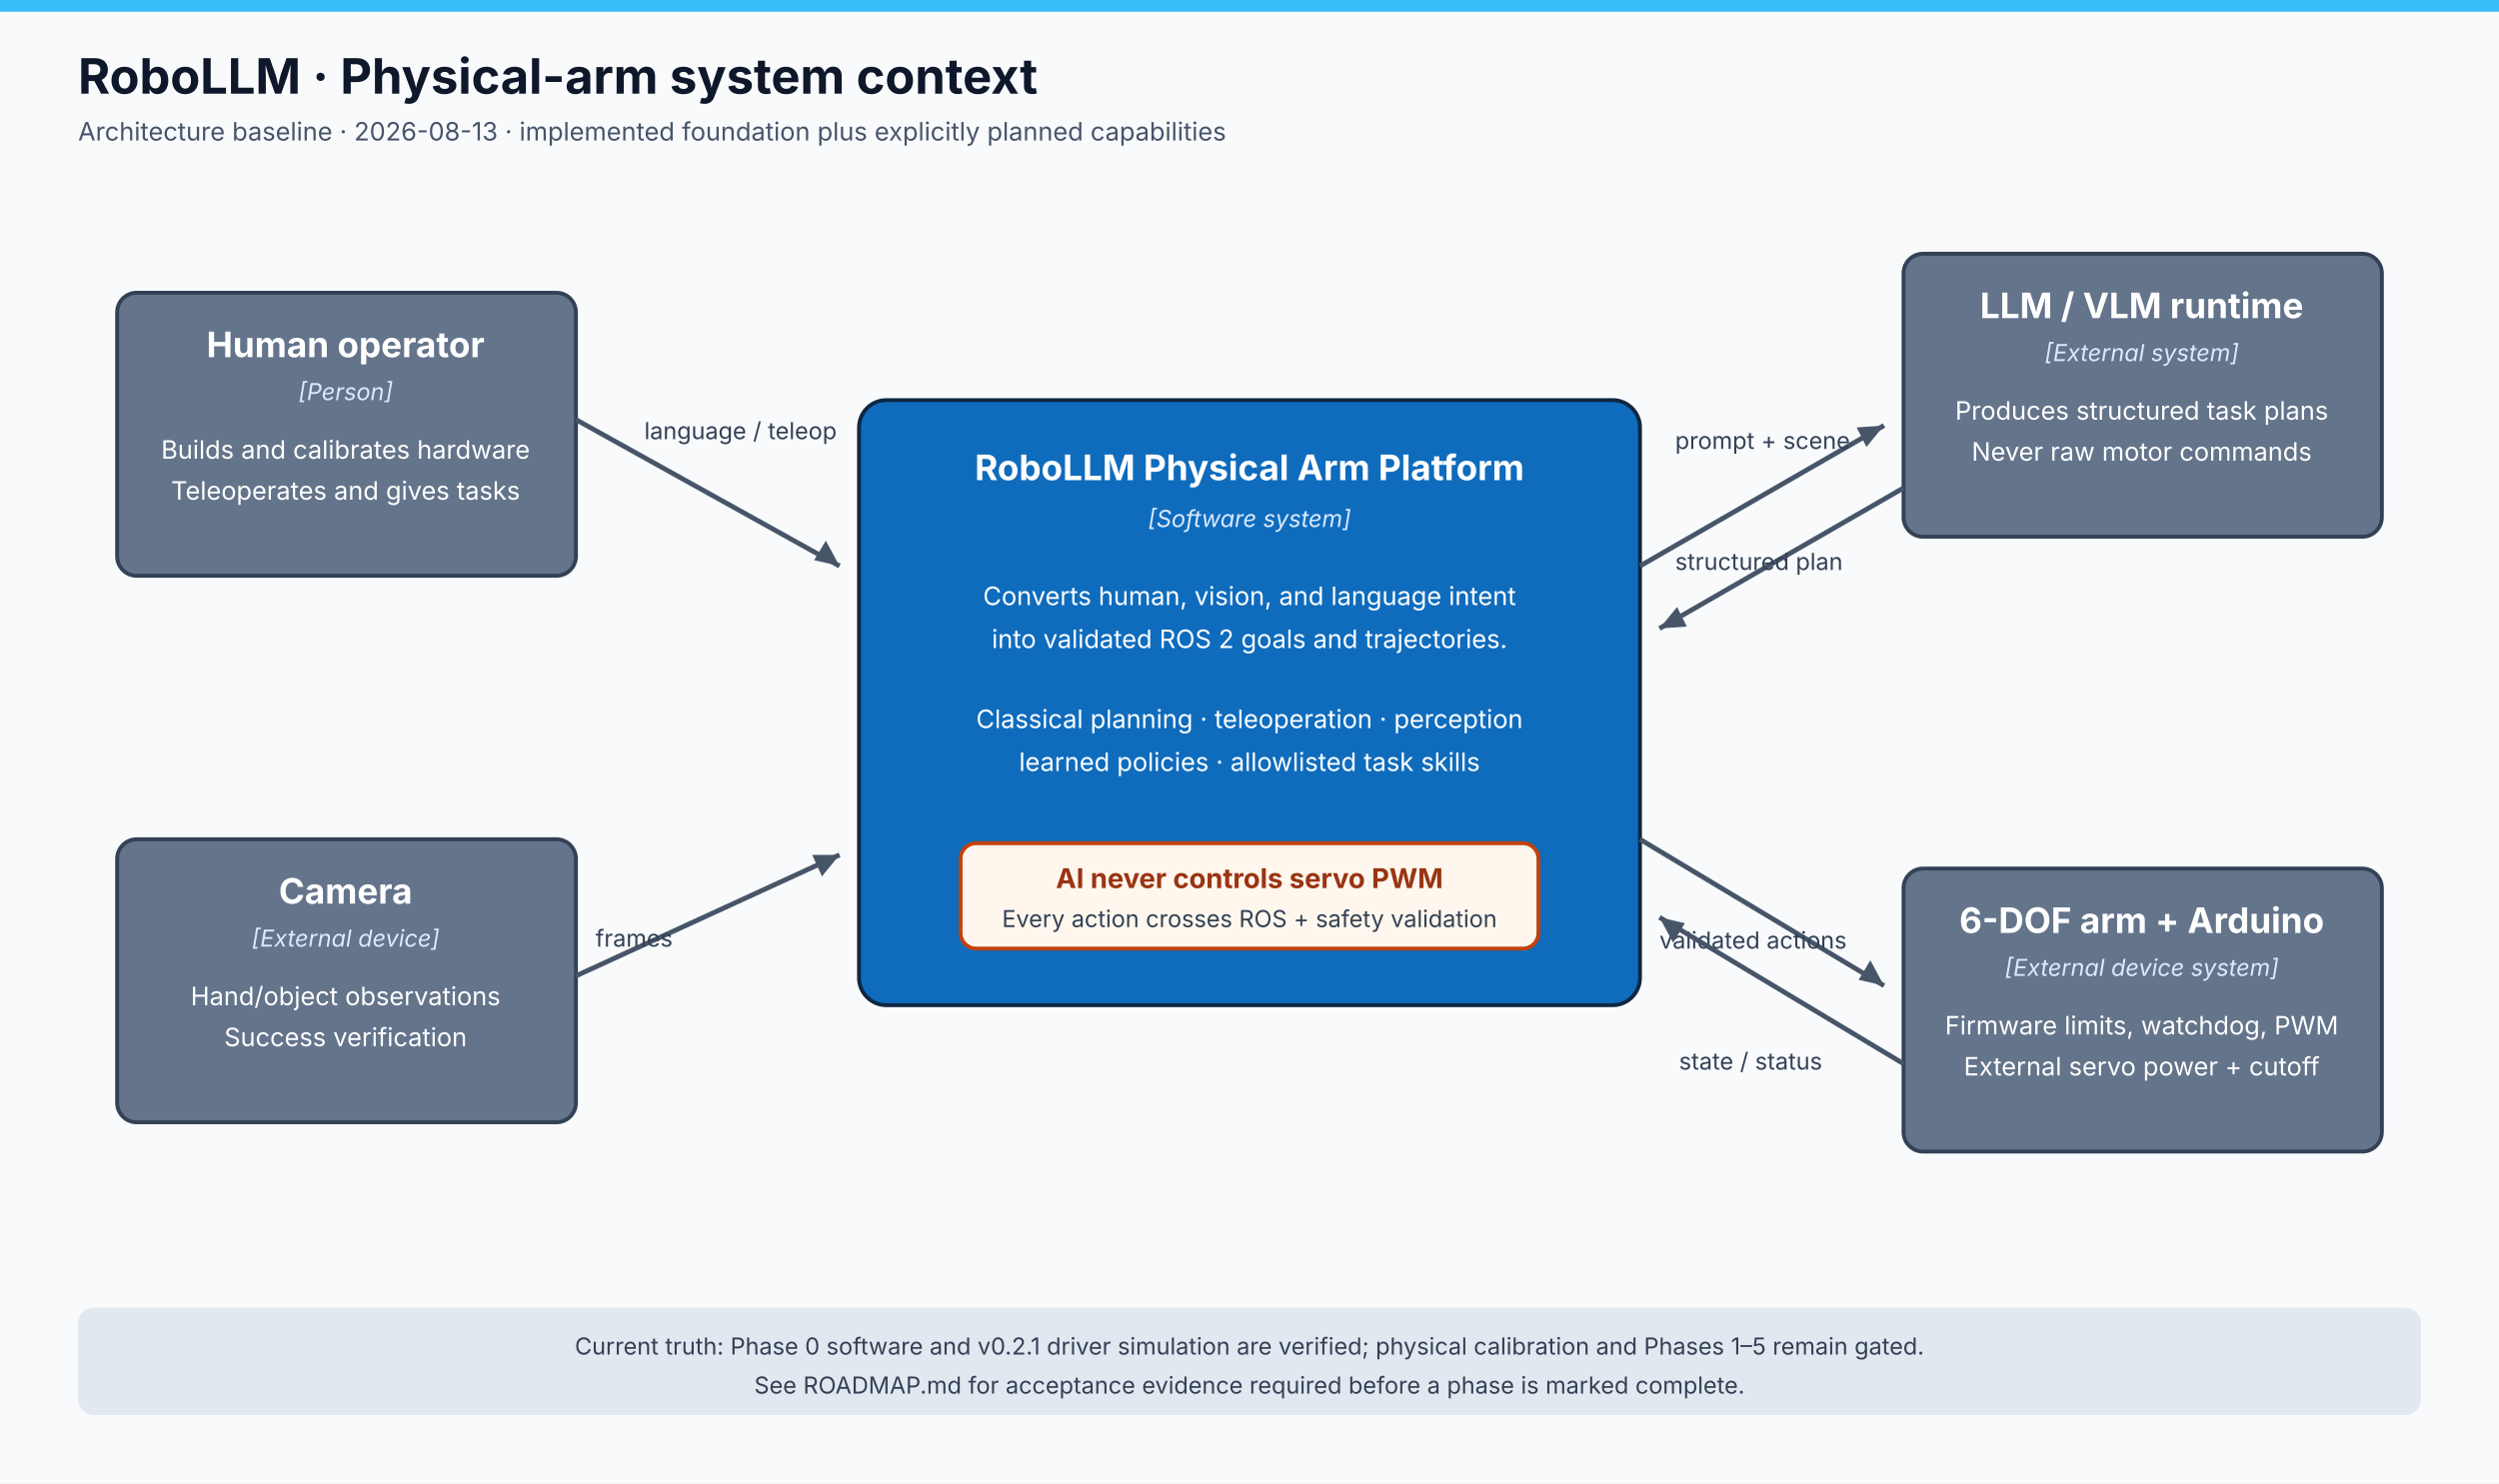
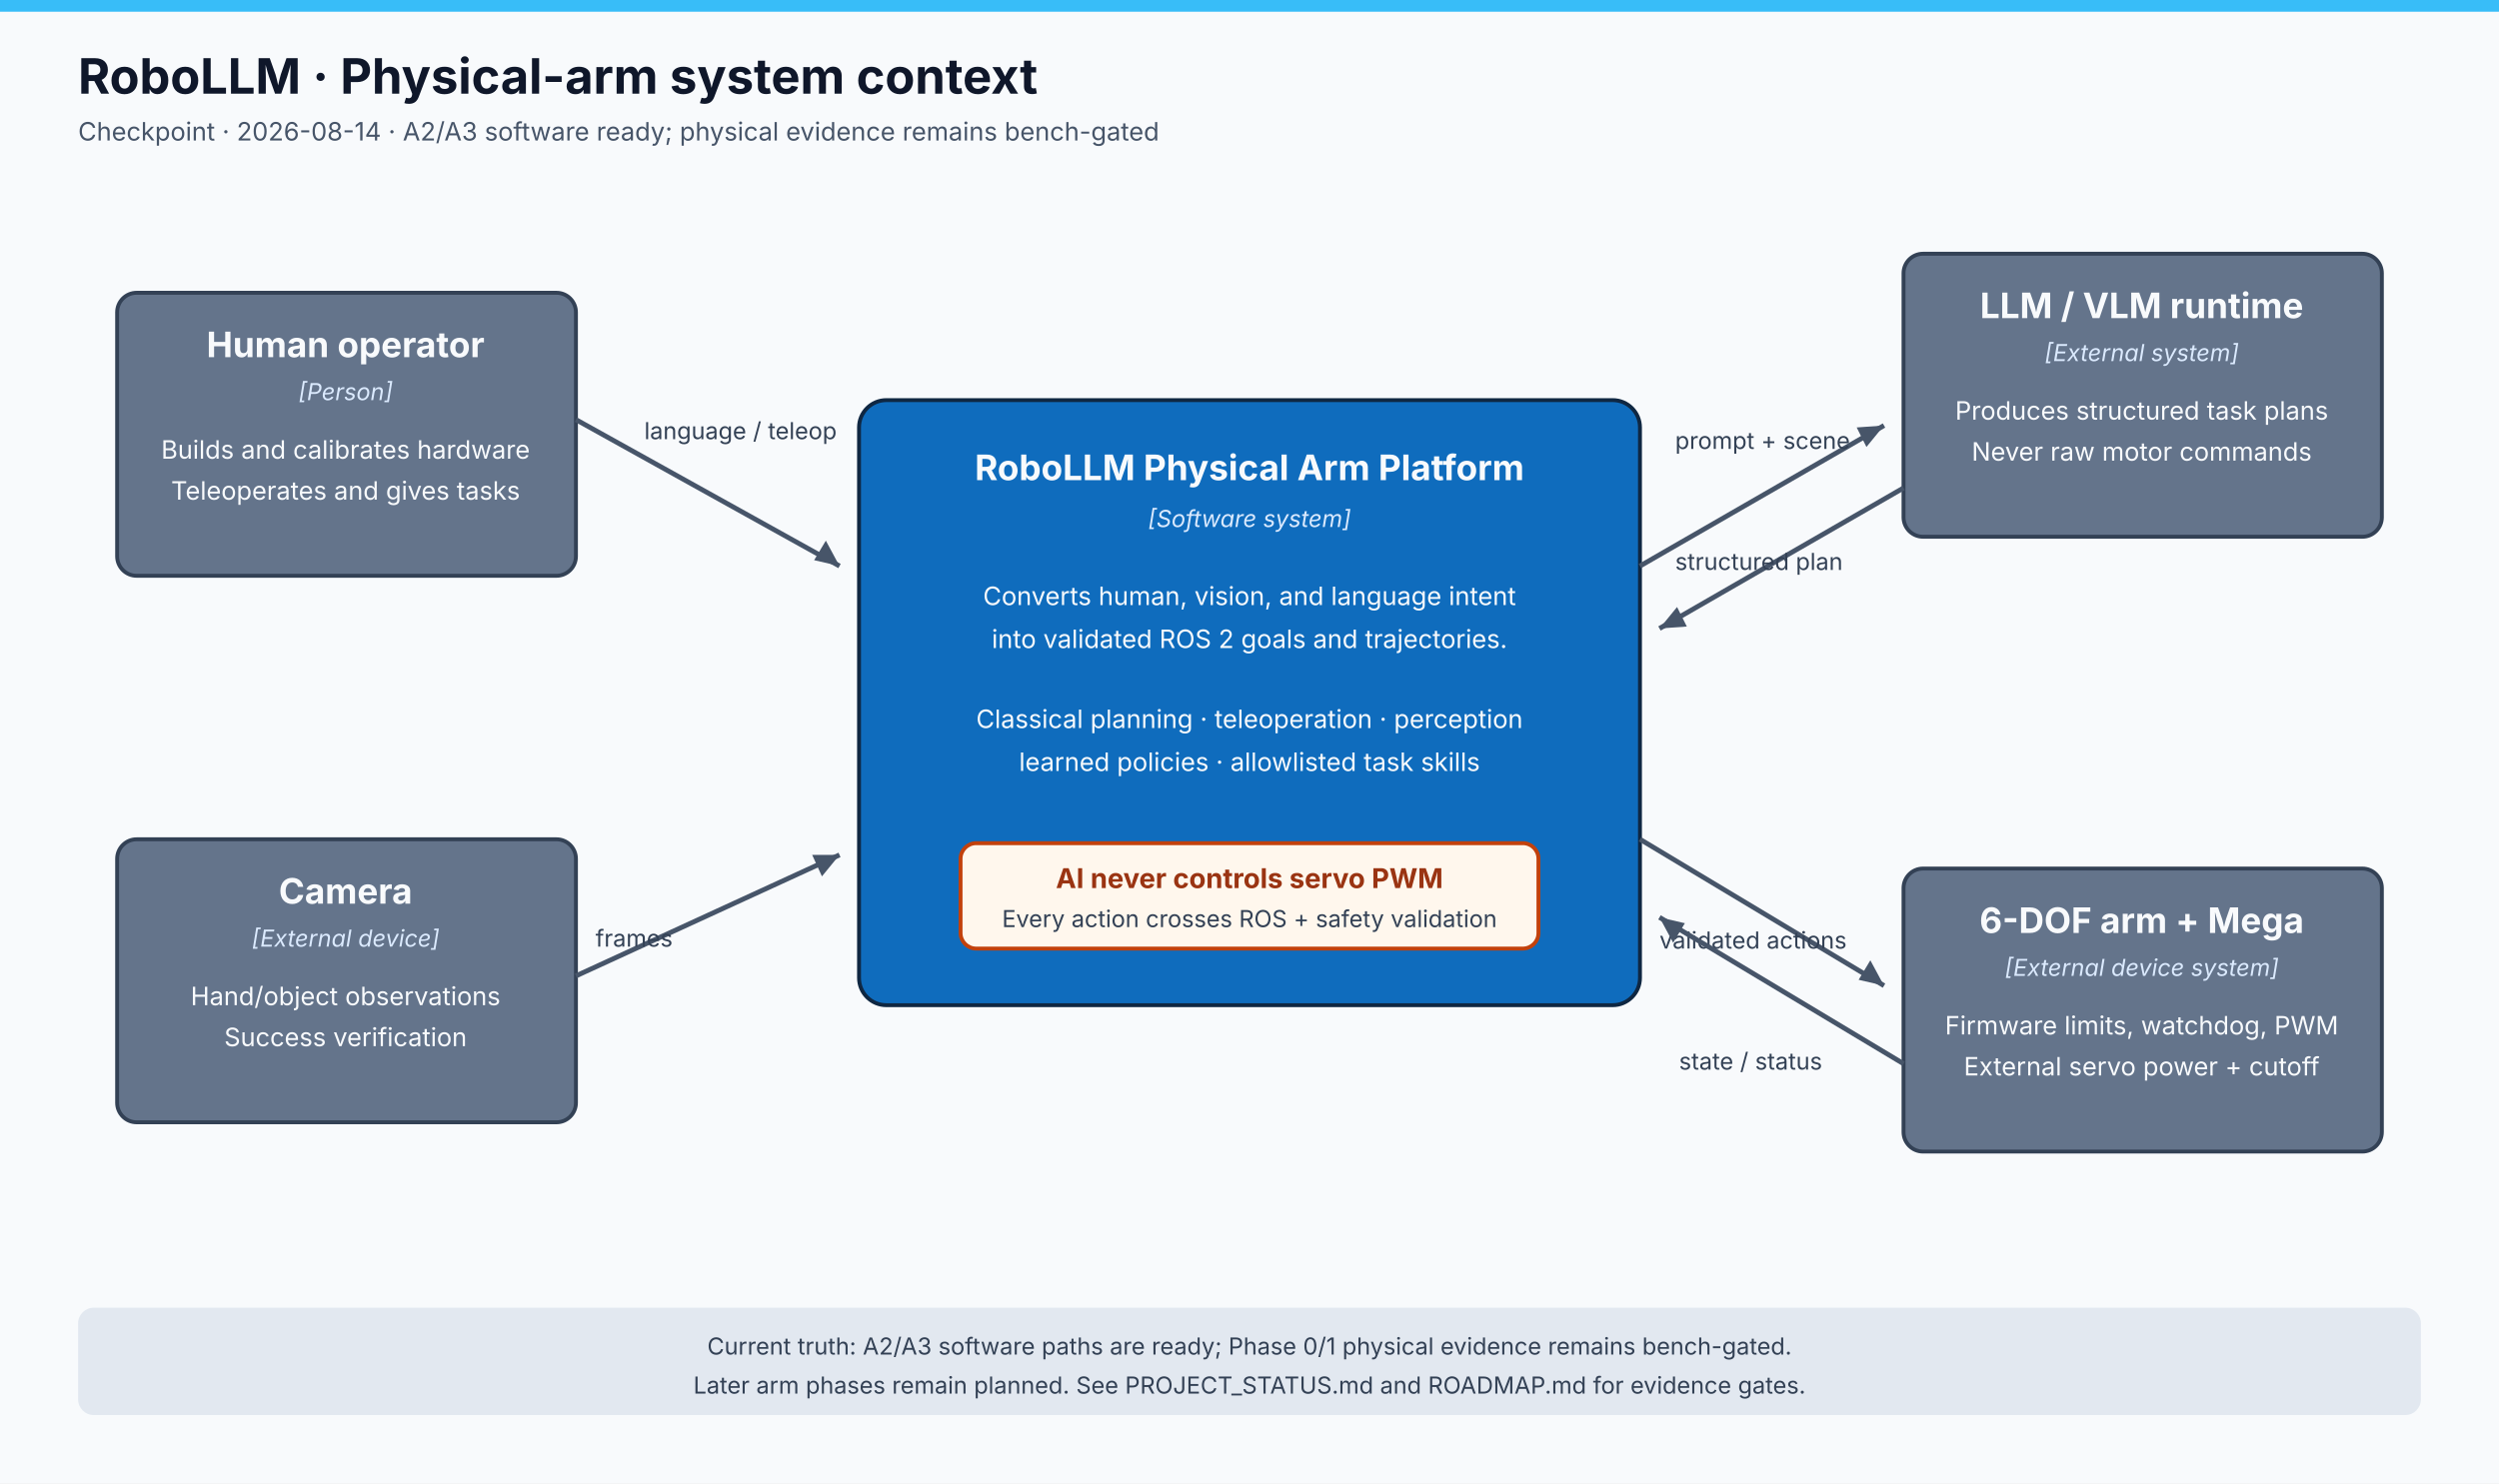
<svg xmlns="http://www.w3.org/2000/svg" viewBox="0 0 1280 760" font-family="Inter, Segoe UI, Arial, sans-serif" role="img" aria-labelledby="title desc">
  <defs>
    <marker id="arrow" markerWidth="10" markerHeight="10" refX="9" refY="3" orient="auto">
      <path d="M0,0 L10,3 L0,6 Z" fill="#475569" />
    </marker>
    <style>
-       .title{font-size:25px;font-weight:700;fill:#0f172a}.sub{font-size:13px;fill:#475569}.name{font-size:18px;font-weight:700;fill:white}.type{font-size:12px;font-style:italic;fill:#dbeafe}.body{font-size:13px;fill:white}.external{fill:#64748b;stroke:#334155;stroke-width:2}.system{fill:#0F6CBD;stroke:#0F2742;stroke-width:2}.label{font-size:12px;fill:#334155}.note{fill:#fff7ed;stroke:#c2410c;stroke-width:2}.noteText{font-size:14px;font-weight:700;fill:#9a3412}
+       .title{font-size:25px;font-weight:700;fill:#0F172A}.sub{font-size:13px;fill:#475569}.name{font-size:18px;font-weight:700;fill:#F8FAFC}.type{font-size:12px;font-style:italic;fill:#DBEAFE}.body{font-size:13px;fill:#F8FAFC}.external{fill:#64748B;stroke:#334155;stroke-width:2}.system{fill:#0F6CBD;stroke:#0F2742;stroke-width:2}.label{font-size:12px;fill:#334155}.note{fill:#FFF7ED;stroke:#C2410C;stroke-width:2}.noteText{font-size:14px;font-weight:700;fill:#9A3412}
    </style>
  </defs>
-   <rect width="1280" height="760" fill="#f8fafc" />
+   <rect width="1280" height="760" fill="#F8FAFC" />
  <text x="40" y="48" class="title">RoboLLM · Physical-arm system context</text>
-   <text x="40" y="72" class="sub">Architecture baseline · 2026-08-13 · implemented foundation plus explicitly planned capabilities</text>
+   <text x="40" y="72" class="sub">Checkpoint · 2026-08-14 · A2/A3 software ready; physical evidence remains bench-gated</text>
  <rect x="60" y="150" width="235" height="145" rx="10" class="external" />
  <text x="177" y="183" text-anchor="middle" class="name">Human operator</text>
  <text x="177" y="205" text-anchor="middle" class="type">[Person]</text>
  <text x="177" y="235" text-anchor="middle" class="body">Builds and calibrates hardware</text>
  <text x="177" y="256" text-anchor="middle" class="body">Teleoperates and gives tasks</text>
  <rect x="60" y="430" width="235" height="145" rx="10" class="external" />
  <text x="177" y="463" text-anchor="middle" class="name">Camera</text>
  <text x="177" y="485" text-anchor="middle" class="type">[External device]</text>
  <text x="177" y="515" text-anchor="middle" class="body">Hand/object observations</text>
  <text x="177" y="536" text-anchor="middle" class="body">Success verification</text>
  <rect x="440" y="205" width="400" height="310" rx="14" class="system" />
  <text x="640" y="246" text-anchor="middle" class="name">RoboLLM Physical Arm Platform</text>
  <text x="640" y="270" text-anchor="middle" class="type">[Software system]</text>
  <text x="640" y="310" text-anchor="middle" class="body">Converts human, vision, and language intent</text>
  <text x="640" y="332" text-anchor="middle" class="body">into validated ROS 2 goals and trajectories.</text>
  <text x="640" y="373" text-anchor="middle" class="body">Classical planning · teleoperation · perception</text>
  <text x="640" y="395" text-anchor="middle" class="body">learned policies · allowlisted task skills</text>
  <rect x="492" y="432" width="296" height="54" rx="8" class="note" />
  <text x="640" y="455" text-anchor="middle" class="noteText">AI never controls servo PWM</text>
  <text x="640" y="475" text-anchor="middle" class="label">Every action crosses ROS + safety validation</text>
  <rect x="975" y="130" width="245" height="145" rx="10" class="external" />
  <text x="1097" y="163" text-anchor="middle" class="name">LLM / VLM runtime</text>
  <text x="1097" y="185" text-anchor="middle" class="type">[External system]</text>
  <text x="1097" y="215" text-anchor="middle" class="body">Produces structured task plans</text>
  <text x="1097" y="236" text-anchor="middle" class="body">Never raw motor commands</text>
  <rect x="975" y="445" width="245" height="145" rx="10" class="external" />
-   <text x="1097" y="478" text-anchor="middle" class="name">6-DOF arm + Arduino</text>
+   <text x="1097" y="478" text-anchor="middle" class="name">6-DOF arm + Mega</text>
  <text x="1097" y="500" text-anchor="middle" class="type">[External device system]</text>
  <text x="1097" y="530" text-anchor="middle" class="body">Firmware limits, watchdog, PWM</text>
  <text x="1097" y="551" text-anchor="middle" class="body">External servo power + cutoff</text>
  <line x1="295" y1="215" x2="430" y2="290" stroke="#475569" stroke-width="2.5" />
  <polygon points="430,290 417,287 423,277" fill="#475569" />
  <text x="330" y="225" class="label">language / teleop</text>
  <line x1="295" y1="500" x2="430" y2="438" stroke="#475569" stroke-width="2.5" />
  <polygon points="430,438 421,449 416,438" fill="#475569" />
  <text x="305" y="485" class="label">frames</text>
  <line x1="840" y1="290" x2="965" y2="218" stroke="#475569" stroke-width="2.5" />
  <polygon points="965,218 956,229 951,219" fill="#475569" />
  <text x="858" y="230" class="label">prompt + scene</text>
  <line x1="975" y1="250" x2="850" y2="322" stroke="#475569" stroke-width="2.5" />
  <polygon points="850,322 859,311 864,321" fill="#475569" />
  <text x="858" y="292" class="label">structured plan</text>
  <line x1="840" y1="430" x2="965" y2="505" stroke="#475569" stroke-width="2.5" />
  <polygon points="965,505 952,502 958,492" fill="#475569" />
  <text x="850" y="486" class="label">validated actions</text>
  <line x1="975" y1="545" x2="850" y2="470" stroke="#475569" stroke-width="2.5" />
  <polygon points="850,470 863,473 857,483" fill="#475569" />
  <text x="860" y="548" class="label">state / status</text>
-   <rect x="40" y="670" width="1200" height="55" rx="8" fill="#e2e8f0" />
-   <text x="640" y="694" text-anchor="middle" class="label">Current truth: Phase 0 software and v0.2.1 driver simulation are verified; physical calibration and Phases 1–5 remain gated.</text>
-   <text x="640" y="714" text-anchor="middle" class="label">See ROADMAP.md for acceptance evidence required before a phase is marked complete.</text>
+   <rect x="40" y="670" width="1200" height="55" rx="8" fill="#E2E8F0" />
+   <text x="640" y="694" text-anchor="middle" class="label">Current truth: A2/A3 software paths are ready; Phase 0/1 physical evidence remains bench-gated.</text>
+   <text x="640" y="714" text-anchor="middle" class="label">Later arm phases remain planned. See PROJECT_STATUS.md and ROADMAP.md for evidence gates.</text>
  <rect x="0" y="0" width="100%" height="6" fill="#38BDF8" />
</svg>
